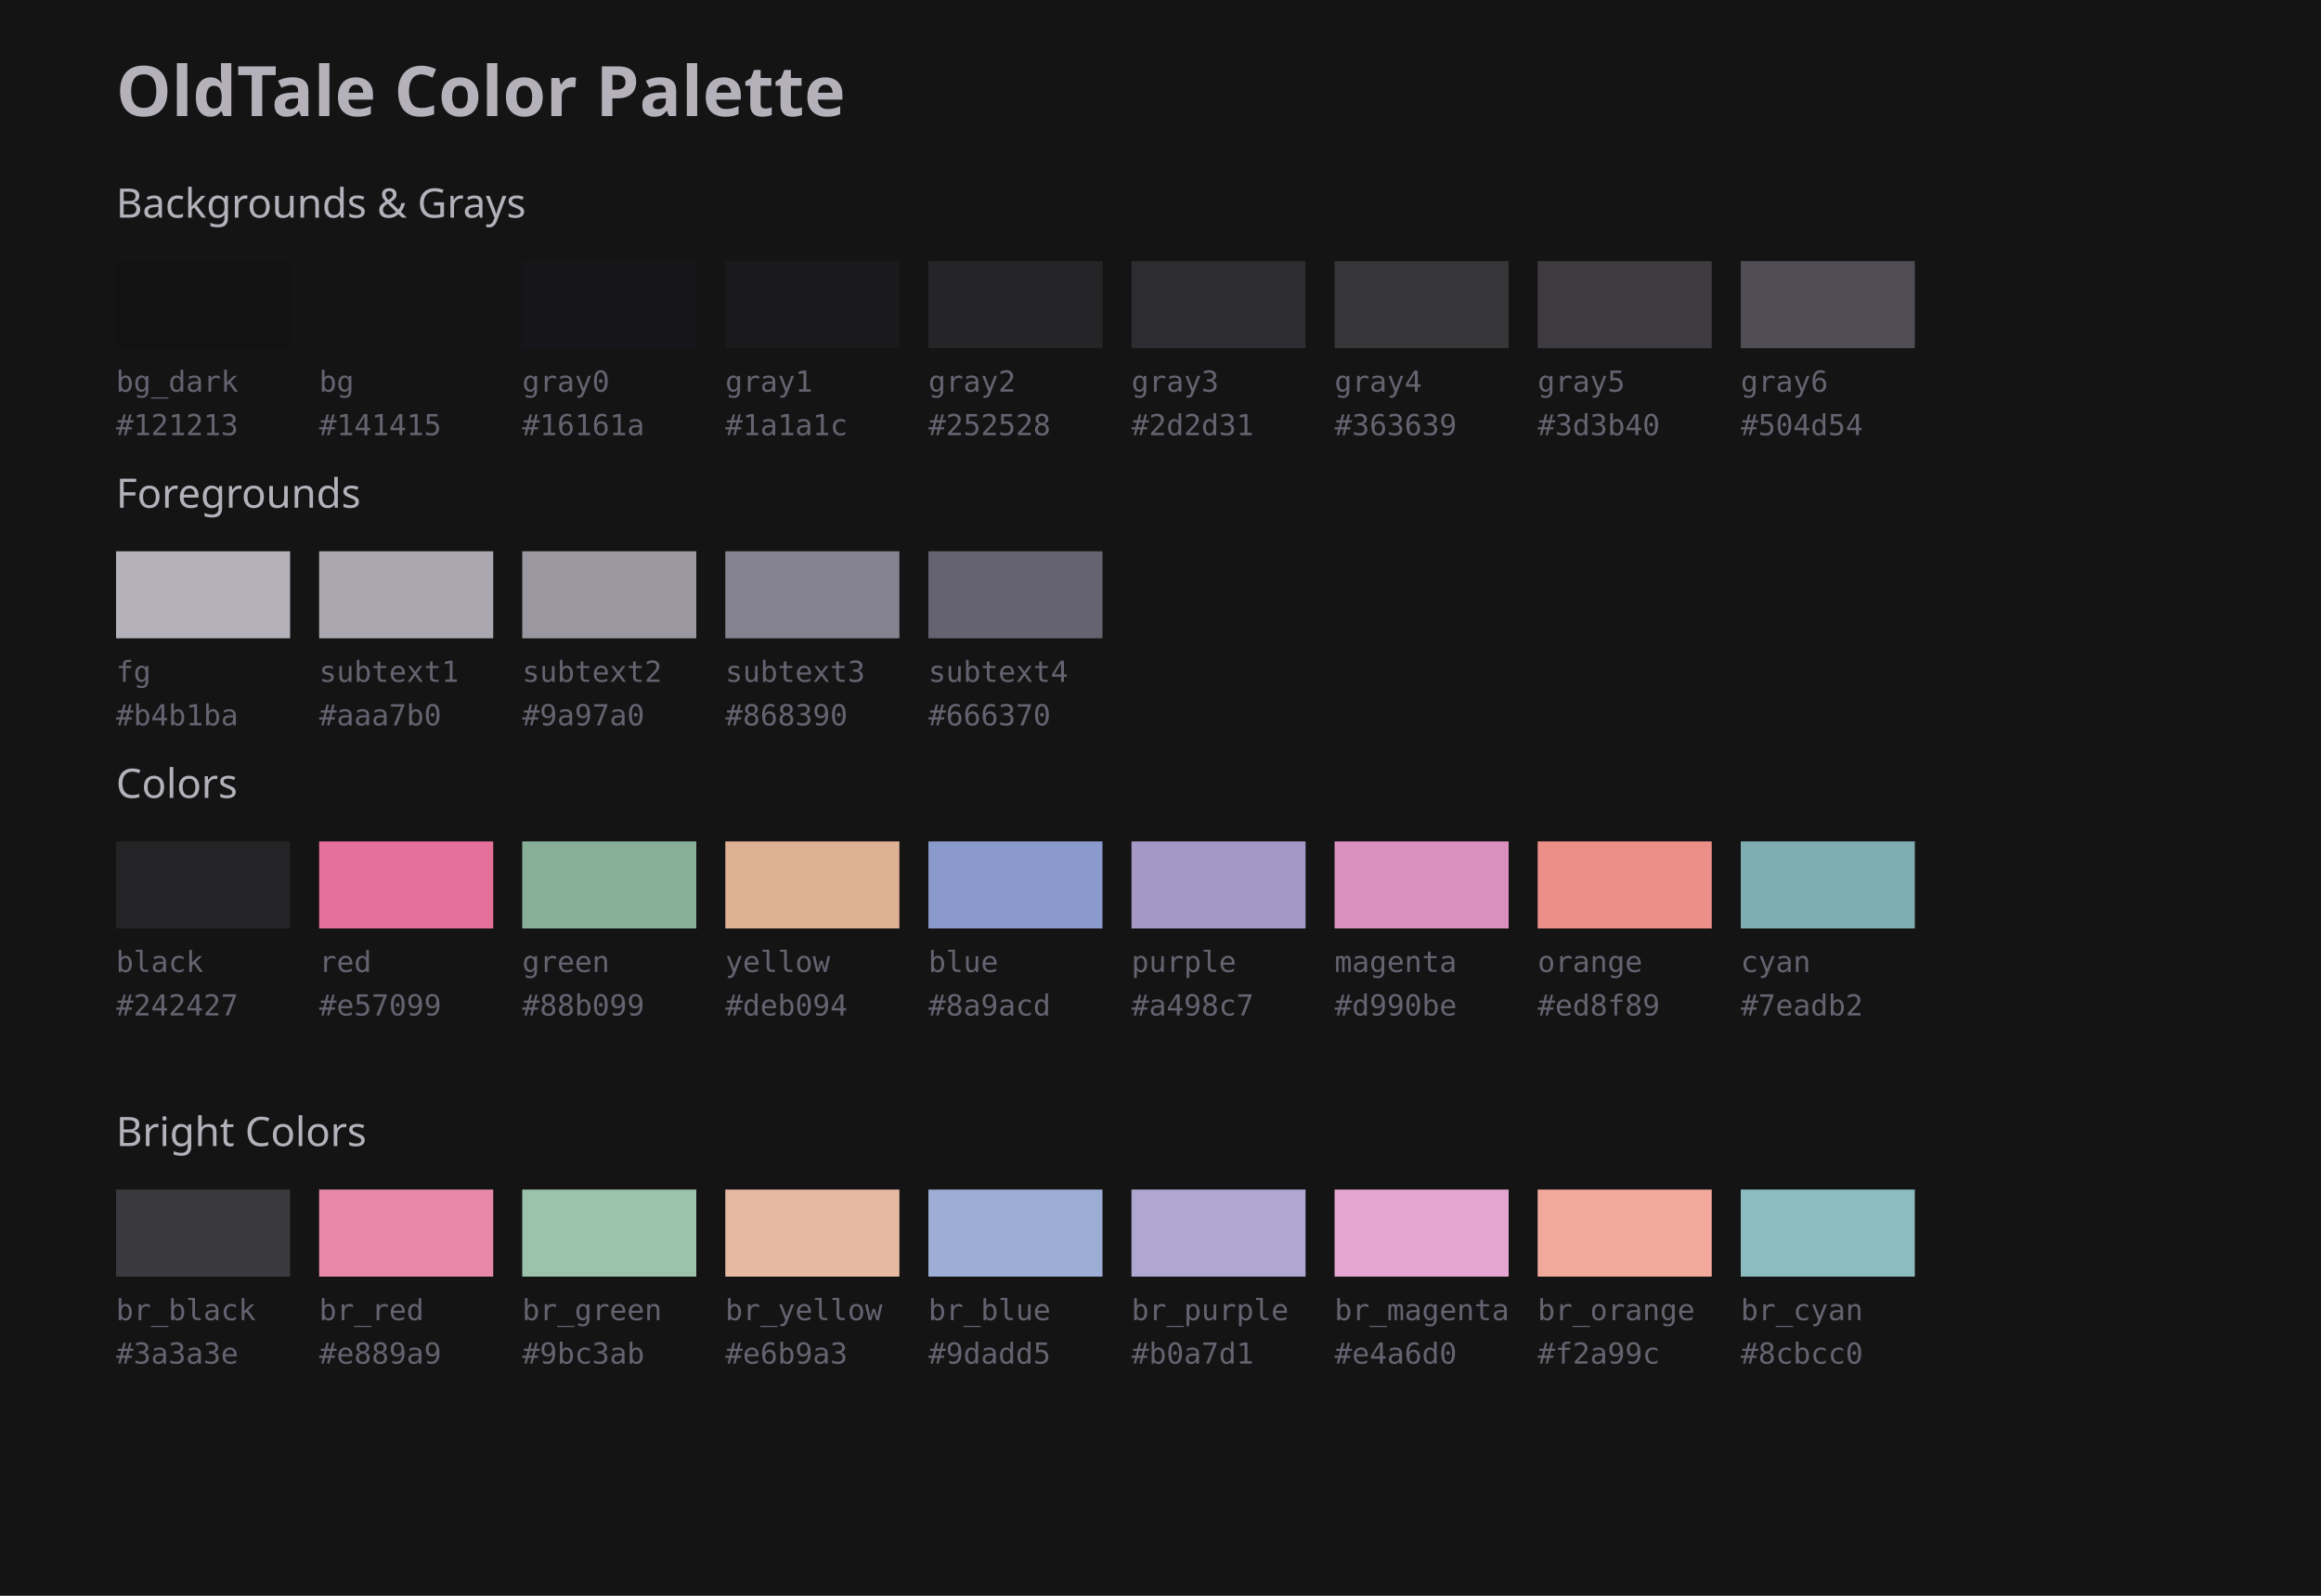
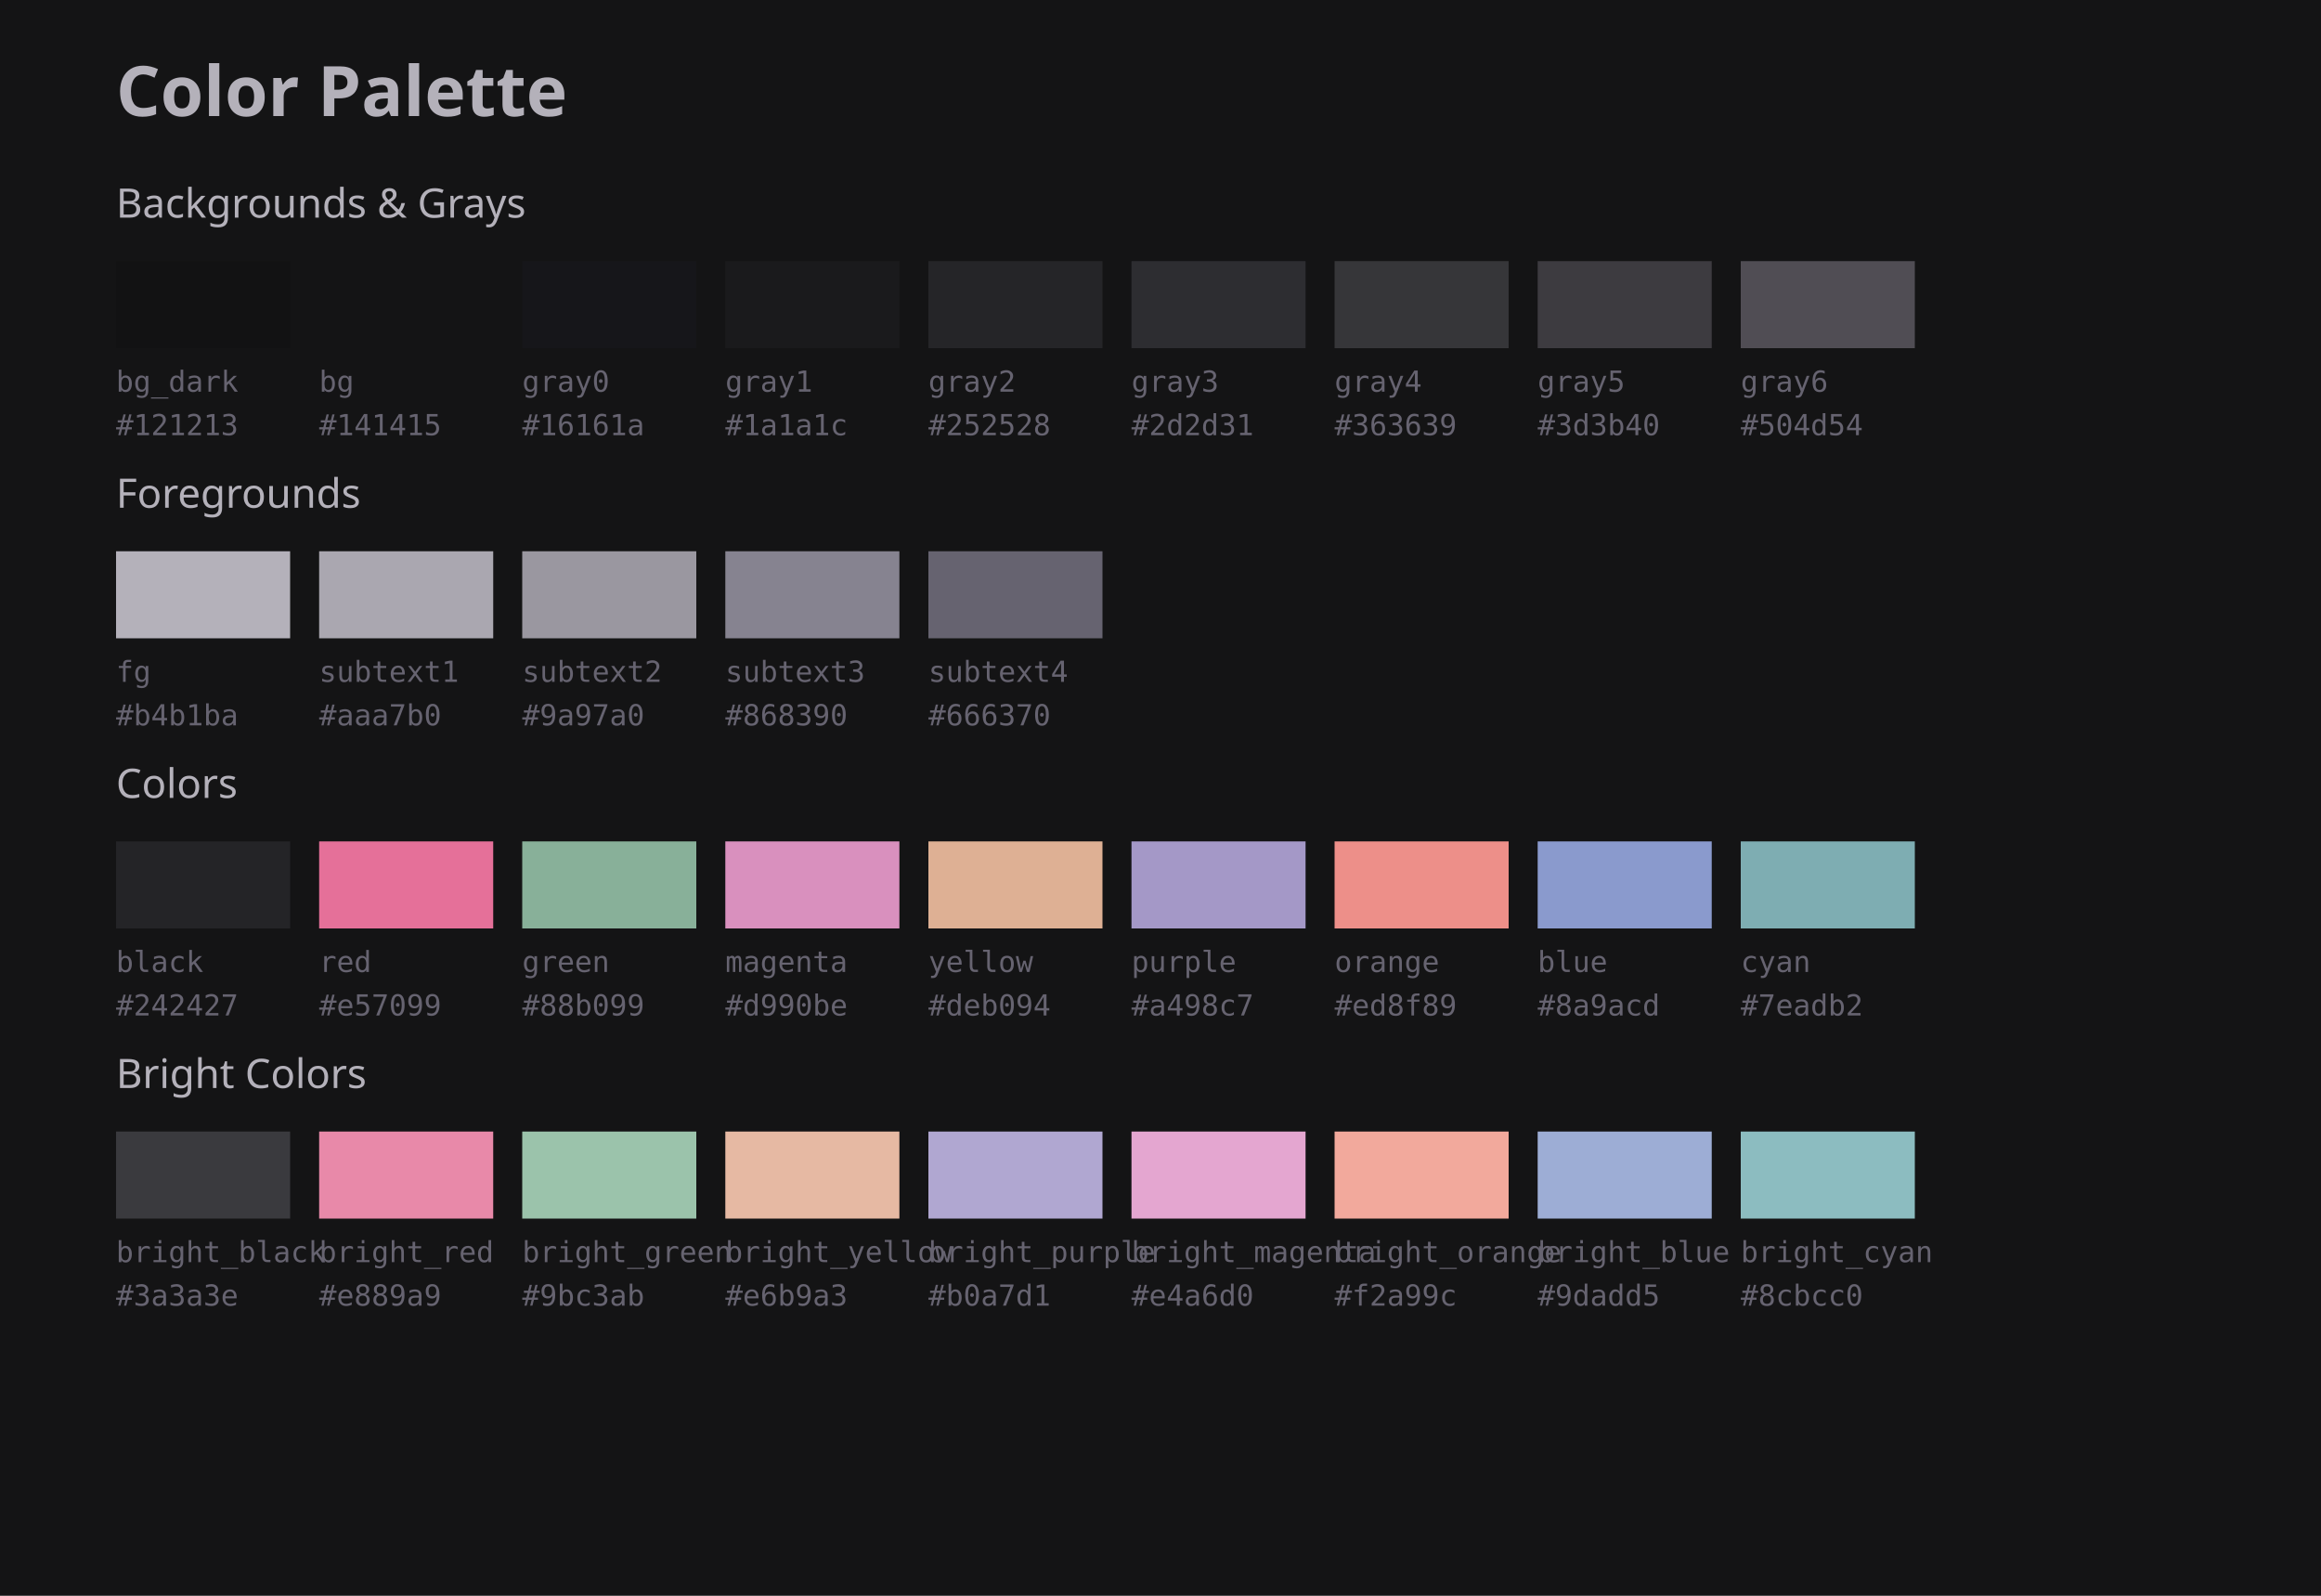
<svg xmlns="http://www.w3.org/2000/svg" viewBox="0 0 800 550">
  <rect width="800" height="550" fill="#141415" />
-   <text x="40" y="40" fill="#b4b1ba" font-family="sans-serif" font-size="24" font-weight="bold">OldTale Color Palette</text>
+   <text x="40" y="40" fill="#b4b1ba" font-family="sans-serif" font-size="24" font-weight="bold">Color Palette</text>
  <g transform="translate(40, 80)">
    <text x="0" y="-5" fill="#b4b1ba" font-family="sans-serif" font-size="14">Backgrounds &amp; Grays</text>
    <rect x="0" y="10" width="60" height="30" fill="#121213" />
    <rect x="70" y="10" width="60" height="30" fill="#141415" />
    <rect x="140" y="10" width="60" height="30" fill="#16161a" />
    <rect x="210" y="10" width="60" height="30" fill="#1a1a1c" />
    <rect x="280" y="10" width="60" height="30" fill="#252528" />
    <rect x="350" y="10" width="60" height="30" fill="#2d2d31" />
    <rect x="420" y="10" width="60" height="30" fill="#363639" />
    <rect x="490" y="10" width="60" height="30" fill="#3d3b40" />
    <rect x="560" y="10" width="60" height="30" fill="#504d54" />
    <text x="0" y="55" fill="#666370" font-family="monospace" font-size="10">bg_dark</text>
    <text x="70" y="55" fill="#666370" font-family="monospace" font-size="10">bg</text>
    <text x="140" y="55" fill="#666370" font-family="monospace" font-size="10">gray0</text>
    <text x="210" y="55" fill="#666370" font-family="monospace" font-size="10">gray1</text>
    <text x="280" y="55" fill="#666370" font-family="monospace" font-size="10">gray2</text>
    <text x="350" y="55" fill="#666370" font-family="monospace" font-size="10">gray3</text>
    <text x="420" y="55" fill="#666370" font-family="monospace" font-size="10">gray4</text>
    <text x="490" y="55" fill="#666370" font-family="monospace" font-size="10">gray5</text>
    <text x="560" y="55" fill="#666370" font-family="monospace" font-size="10">gray6</text>
    <text x="0" y="70" fill="#666370" font-family="monospace" font-size="10">#121213</text>
    <text x="70" y="70" fill="#666370" font-family="monospace" font-size="10">#141415</text>
    <text x="140" y="70" fill="#666370" font-family="monospace" font-size="10">#16161a</text>
    <text x="210" y="70" fill="#666370" font-family="monospace" font-size="10">#1a1a1c</text>
    <text x="280" y="70" fill="#666370" font-family="monospace" font-size="10">#252528</text>
    <text x="350" y="70" fill="#666370" font-family="monospace" font-size="10">#2d2d31</text>
    <text x="420" y="70" fill="#666370" font-family="monospace" font-size="10">#363639</text>
    <text x="490" y="70" fill="#666370" font-family="monospace" font-size="10">#3d3b40</text>
    <text x="560" y="70" fill="#666370" font-family="monospace" font-size="10">#504d54</text>
  </g>
  <g transform="translate(40, 180)">
    <text x="0" y="-5" fill="#b4b1ba" font-family="sans-serif" font-size="14">Foregrounds</text>
    <rect x="0" y="10" width="60" height="30" fill="#b4b1ba" />
    <rect x="70" y="10" width="60" height="30" fill="#aaa7b0" />
    <rect x="140" y="10" width="60" height="30" fill="#9a97a0" />
    <rect x="210" y="10" width="60" height="30" fill="#868390" />
    <rect x="280" y="10" width="60" height="30" fill="#666370" />
    <text x="0" y="55" fill="#666370" font-family="monospace" font-size="10">fg</text>
    <text x="70" y="55" fill="#666370" font-family="monospace" font-size="10">subtext1</text>
    <text x="140" y="55" fill="#666370" font-family="monospace" font-size="10">subtext2</text>
    <text x="210" y="55" fill="#666370" font-family="monospace" font-size="10">subtext3</text>
    <text x="280" y="55" fill="#666370" font-family="monospace" font-size="10">subtext4</text>
    <text x="0" y="70" fill="#666370" font-family="monospace" font-size="10">#b4b1ba</text>
    <text x="70" y="70" fill="#666370" font-family="monospace" font-size="10">#aaa7b0</text>
    <text x="140" y="70" fill="#666370" font-family="monospace" font-size="10">#9a97a0</text>
    <text x="210" y="70" fill="#666370" font-family="monospace" font-size="10">#868390</text>
    <text x="280" y="70" fill="#666370" font-family="monospace" font-size="10">#666370</text>
  </g>
  <g transform="translate(40, 280)">
    <text x="0" y="-5" fill="#b4b1ba" font-family="sans-serif" font-size="14">Colors</text>
    <rect x="0" y="10" width="60" height="30" fill="#242427" />
    <rect x="70" y="10" width="60" height="30" fill="#e57099" />
    <rect x="140" y="10" width="60" height="30" fill="#88b099" />
-     <rect x="210" y="10" width="60" height="30" fill="#deb094" />
-     <rect x="280" y="10" width="60" height="30" fill="#8a9acd" />
+     <rect x="210" y="10" width="60" height="30" fill="#d990be" />
+     <rect x="280" y="10" width="60" height="30" fill="#deb094" />
    <rect x="350" y="10" width="60" height="30" fill="#a498c7" />
-     <rect x="420" y="10" width="60" height="30" fill="#d990be" />
-     <rect x="490" y="10" width="60" height="30" fill="#ed8f89" />
+     <rect x="420" y="10" width="60" height="30" fill="#ed8f89" />
+     <rect x="490" y="10" width="60" height="30" fill="#8a9acd" />
    <rect x="560" y="10" width="60" height="30" fill="#7eadb2" />
    <text x="0" y="55" fill="#666370" font-family="monospace" font-size="10">black</text>
    <text x="70" y="55" fill="#666370" font-family="monospace" font-size="10">red</text>
    <text x="140" y="55" fill="#666370" font-family="monospace" font-size="10">green</text>
-     <text x="210" y="55" fill="#666370" font-family="monospace" font-size="10">yellow</text>
-     <text x="280" y="55" fill="#666370" font-family="monospace" font-size="10">blue</text>
+     <text x="210" y="55" fill="#666370" font-family="monospace" font-size="10">magenta</text>
+     <text x="280" y="55" fill="#666370" font-family="monospace" font-size="10">yellow</text>
    <text x="350" y="55" fill="#666370" font-family="monospace" font-size="10">purple</text>
-     <text x="420" y="55" fill="#666370" font-family="monospace" font-size="10">magenta</text>
-     <text x="490" y="55" fill="#666370" font-family="monospace" font-size="10">orange</text>
+     <text x="420" y="55" fill="#666370" font-family="monospace" font-size="10">orange</text>
+     <text x="490" y="55" fill="#666370" font-family="monospace" font-size="10">blue</text>
    <text x="560" y="55" fill="#666370" font-family="monospace" font-size="10">cyan</text>
    <text x="0" y="70" fill="#666370" font-family="monospace" font-size="10">#242427</text>
    <text x="70" y="70" fill="#666370" font-family="monospace" font-size="10">#e57099</text>
    <text x="140" y="70" fill="#666370" font-family="monospace" font-size="10">#88b099</text>
-     <text x="210" y="70" fill="#666370" font-family="monospace" font-size="10">#deb094</text>
-     <text x="280" y="70" fill="#666370" font-family="monospace" font-size="10">#8a9acd</text>
+     <text x="210" y="70" fill="#666370" font-family="monospace" font-size="10">#d990be</text>
+     <text x="280" y="70" fill="#666370" font-family="monospace" font-size="10">#deb094</text>
    <text x="350" y="70" fill="#666370" font-family="monospace" font-size="10">#a498c7</text>
-     <text x="420" y="70" fill="#666370" font-family="monospace" font-size="10">#d990be</text>
-     <text x="490" y="70" fill="#666370" font-family="monospace" font-size="10">#ed8f89</text>
+     <text x="420" y="70" fill="#666370" font-family="monospace" font-size="10">#ed8f89</text>
+     <text x="490" y="70" fill="#666370" font-family="monospace" font-size="10">#8a9acd</text>
    <text x="560" y="70" fill="#666370" font-family="monospace" font-size="10">#7eadb2</text>
  </g>
-   <g transform="translate(40, 400)">
+   <g transform="translate(40, 380)">
    <text x="0" y="-5" fill="#b4b1ba" font-family="sans-serif" font-size="14">Bright Colors</text>
    <rect x="0" y="10" width="60" height="30" fill="#3a3a3e" />
    <rect x="70" y="10" width="60" height="30" fill="#e889a9" />
    <rect x="140" y="10" width="60" height="30" fill="#9bc3ab" />
    <rect x="210" y="10" width="60" height="30" fill="#e6b9a3" />
-     <rect x="280" y="10" width="60" height="30" fill="#9dadd5" />
-     <rect x="350" y="10" width="60" height="30" fill="#b0a7d1" />
-     <rect x="420" y="10" width="60" height="30" fill="#e4a6d0" />
-     <rect x="490" y="10" width="60" height="30" fill="#f2a99c" />
+     <rect x="280" y="10" width="60" height="30" fill="#b0a7d1" />
+     <rect x="350" y="10" width="60" height="30" fill="#e4a6d0" />
+     <rect x="420" y="10" width="60" height="30" fill="#f2a99c" />
+     <rect x="490" y="10" width="60" height="30" fill="#9dadd5" />
    <rect x="560" y="10" width="60" height="30" fill="#8cbcc0" />
-     <text x="0" y="55" fill="#666370" font-family="monospace" font-size="10">br_black</text>
-     <text x="70" y="55" fill="#666370" font-family="monospace" font-size="10">br_red</text>
-     <text x="140" y="55" fill="#666370" font-family="monospace" font-size="10">br_green</text>
-     <text x="210" y="55" fill="#666370" font-family="monospace" font-size="10">br_yellow</text>
-     <text x="280" y="55" fill="#666370" font-family="monospace" font-size="10">br_blue</text>
-     <text x="350" y="55" fill="#666370" font-family="monospace" font-size="10">br_purple</text>
-     <text x="420" y="55" fill="#666370" font-family="monospace" font-size="10">br_magenta</text>
-     <text x="490" y="55" fill="#666370" font-family="monospace" font-size="10">br_orange</text>
-     <text x="560" y="55" fill="#666370" font-family="monospace" font-size="10">br_cyan</text>
+     <text x="0" y="55" fill="#666370" font-family="monospace" font-size="10">bright_black</text>
+     <text x="70" y="55" fill="#666370" font-family="monospace" font-size="10">bright_red</text>
+     <text x="140" y="55" fill="#666370" font-family="monospace" font-size="10">bright_green</text>
+     <text x="210" y="55" fill="#666370" font-family="monospace" font-size="10">bright_yellow</text>
+     <text x="280" y="55" fill="#666370" font-family="monospace" font-size="10">bright_purple</text>
+     <text x="350" y="55" fill="#666370" font-family="monospace" font-size="10">bright_magenta</text>
+     <text x="420" y="55" fill="#666370" font-family="monospace" font-size="10">bright_orange</text>
+     <text x="490" y="55" fill="#666370" font-family="monospace" font-size="10">bright_blue</text>
+     <text x="560" y="55" fill="#666370" font-family="monospace" font-size="10">bright_cyan</text>
    <text x="0" y="70" fill="#666370" font-family="monospace" font-size="10">#3a3a3e</text>
    <text x="70" y="70" fill="#666370" font-family="monospace" font-size="10">#e889a9</text>
    <text x="140" y="70" fill="#666370" font-family="monospace" font-size="10">#9bc3ab</text>
    <text x="210" y="70" fill="#666370" font-family="monospace" font-size="10">#e6b9a3</text>
-     <text x="280" y="70" fill="#666370" font-family="monospace" font-size="10">#9dadd5</text>
-     <text x="350" y="70" fill="#666370" font-family="monospace" font-size="10">#b0a7d1</text>
-     <text x="420" y="70" fill="#666370" font-family="monospace" font-size="10">#e4a6d0</text>
-     <text x="490" y="70" fill="#666370" font-family="monospace" font-size="10">#f2a99c</text>
+     <text x="280" y="70" fill="#666370" font-family="monospace" font-size="10">#b0a7d1</text>
+     <text x="350" y="70" fill="#666370" font-family="monospace" font-size="10">#e4a6d0</text>
+     <text x="420" y="70" fill="#666370" font-family="monospace" font-size="10">#f2a99c</text>
+     <text x="490" y="70" fill="#666370" font-family="monospace" font-size="10">#9dadd5</text>
    <text x="560" y="70" fill="#666370" font-family="monospace" font-size="10">#8cbcc0</text>
  </g>
</svg>
